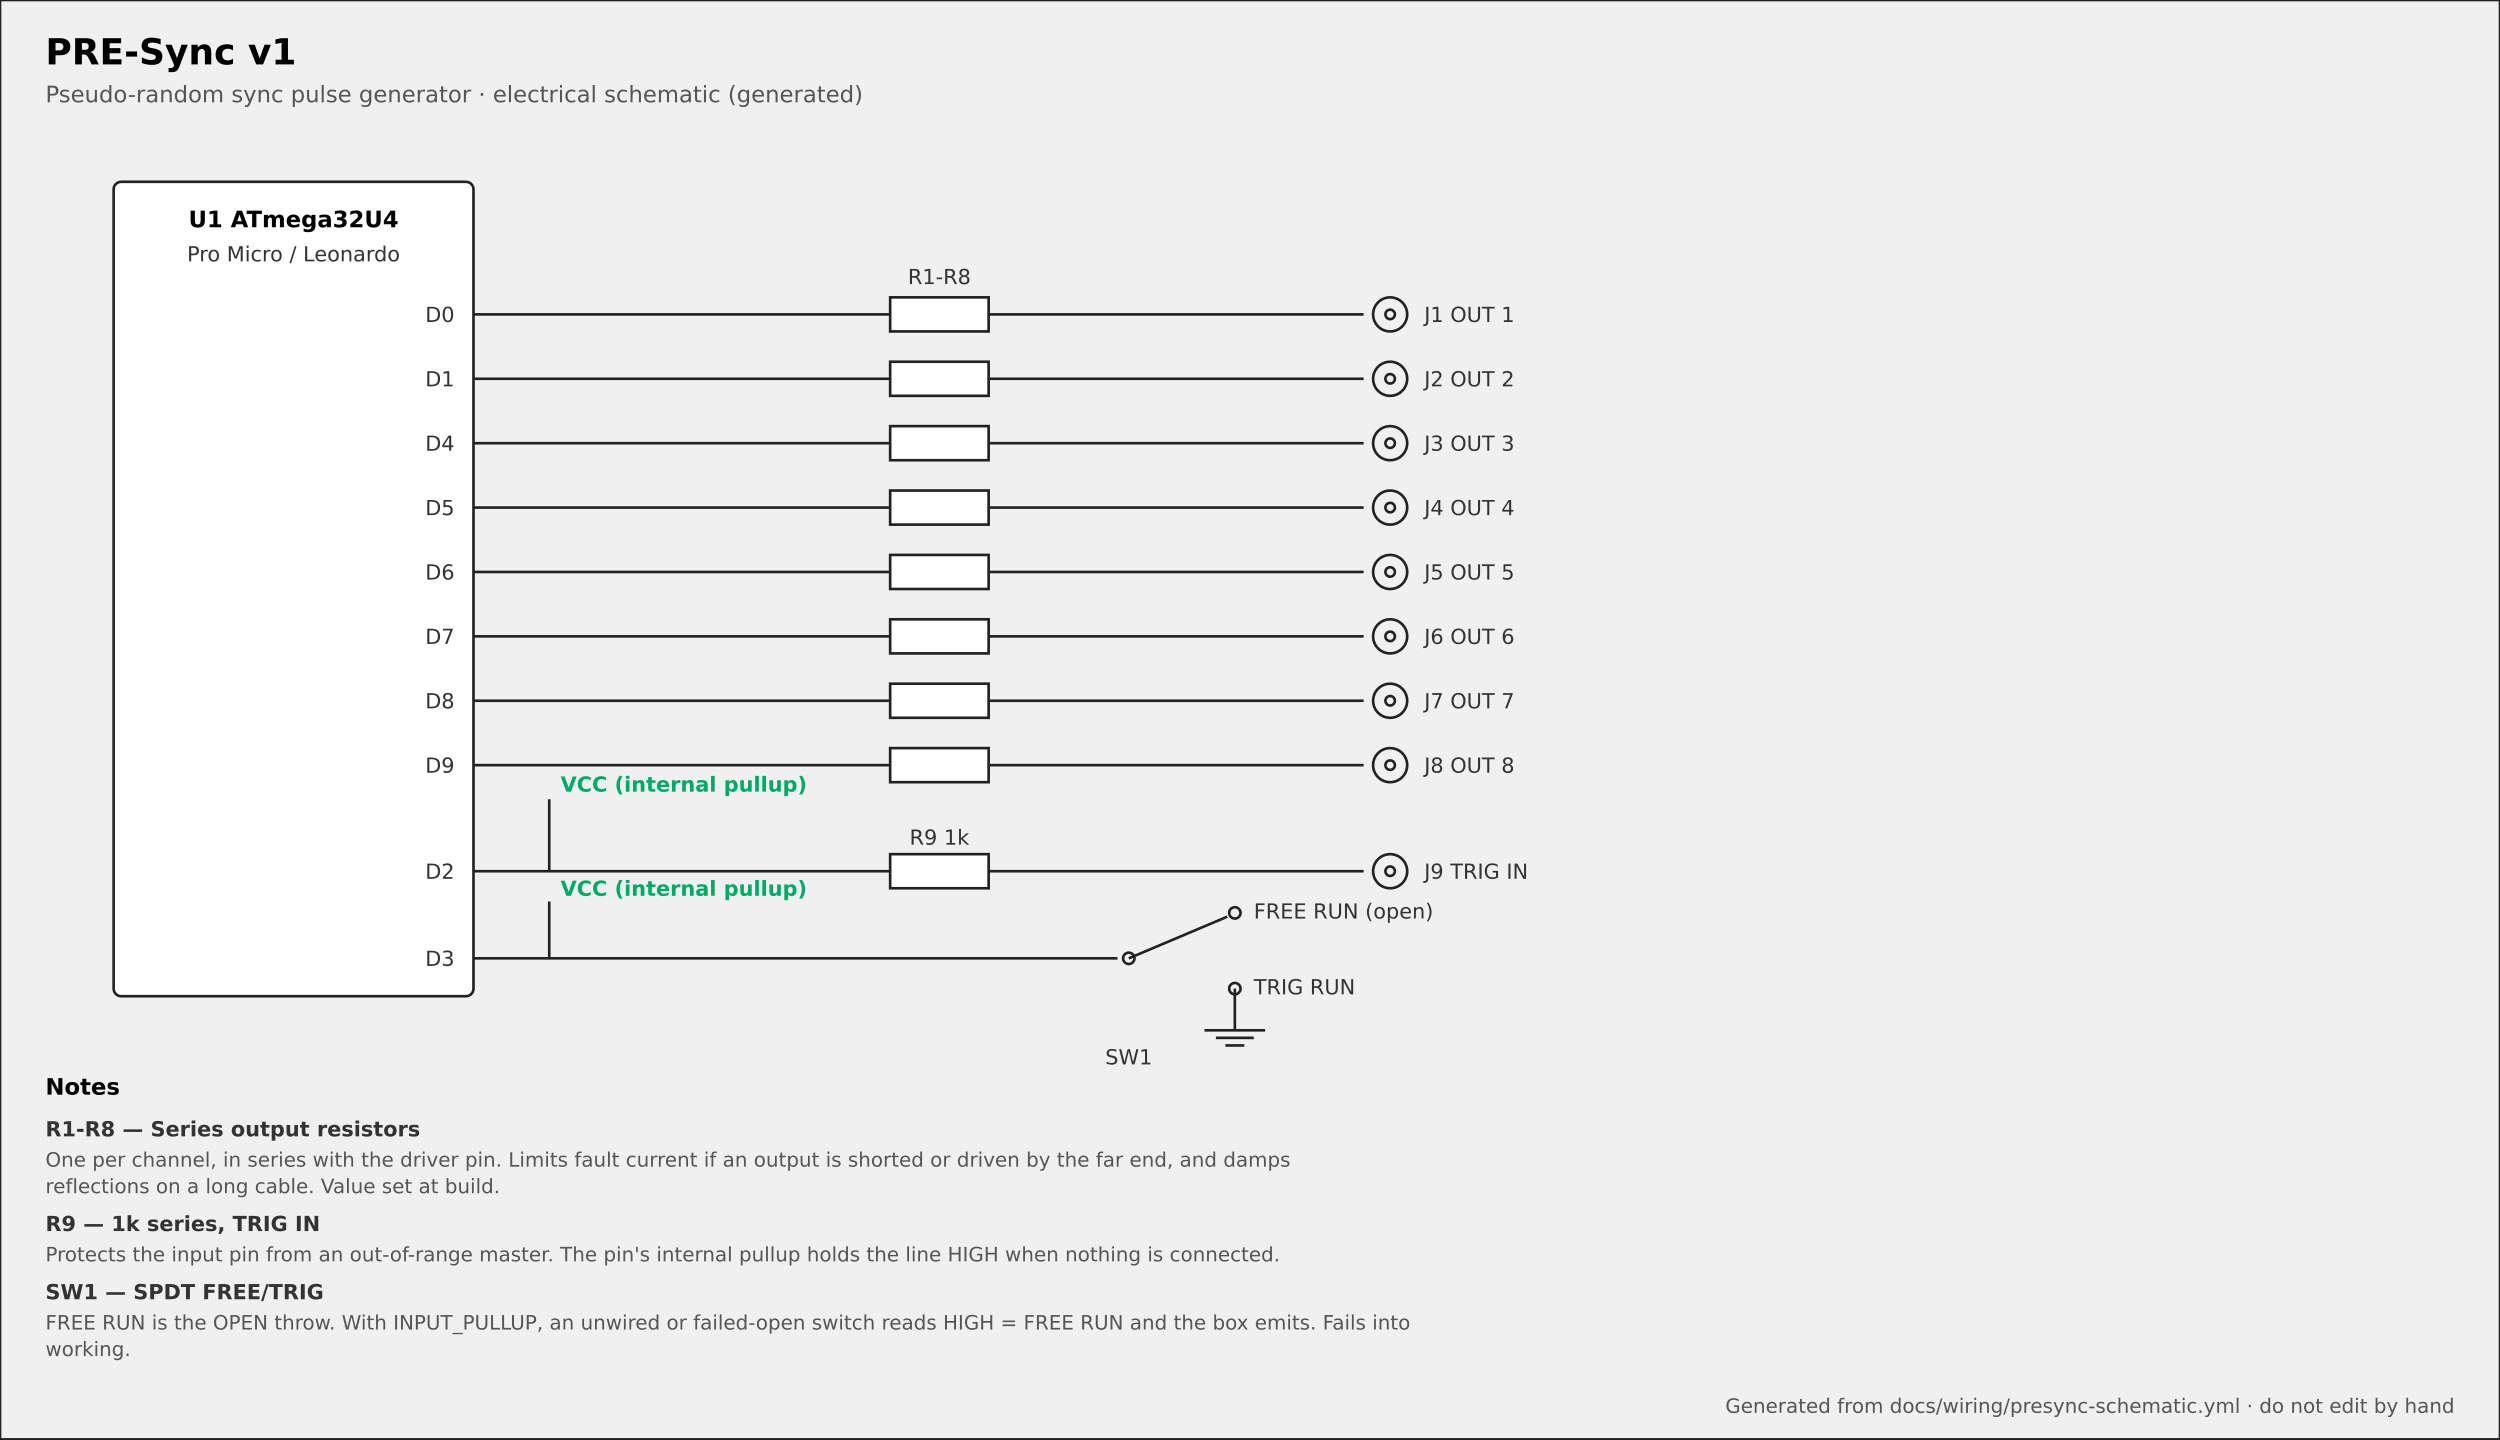
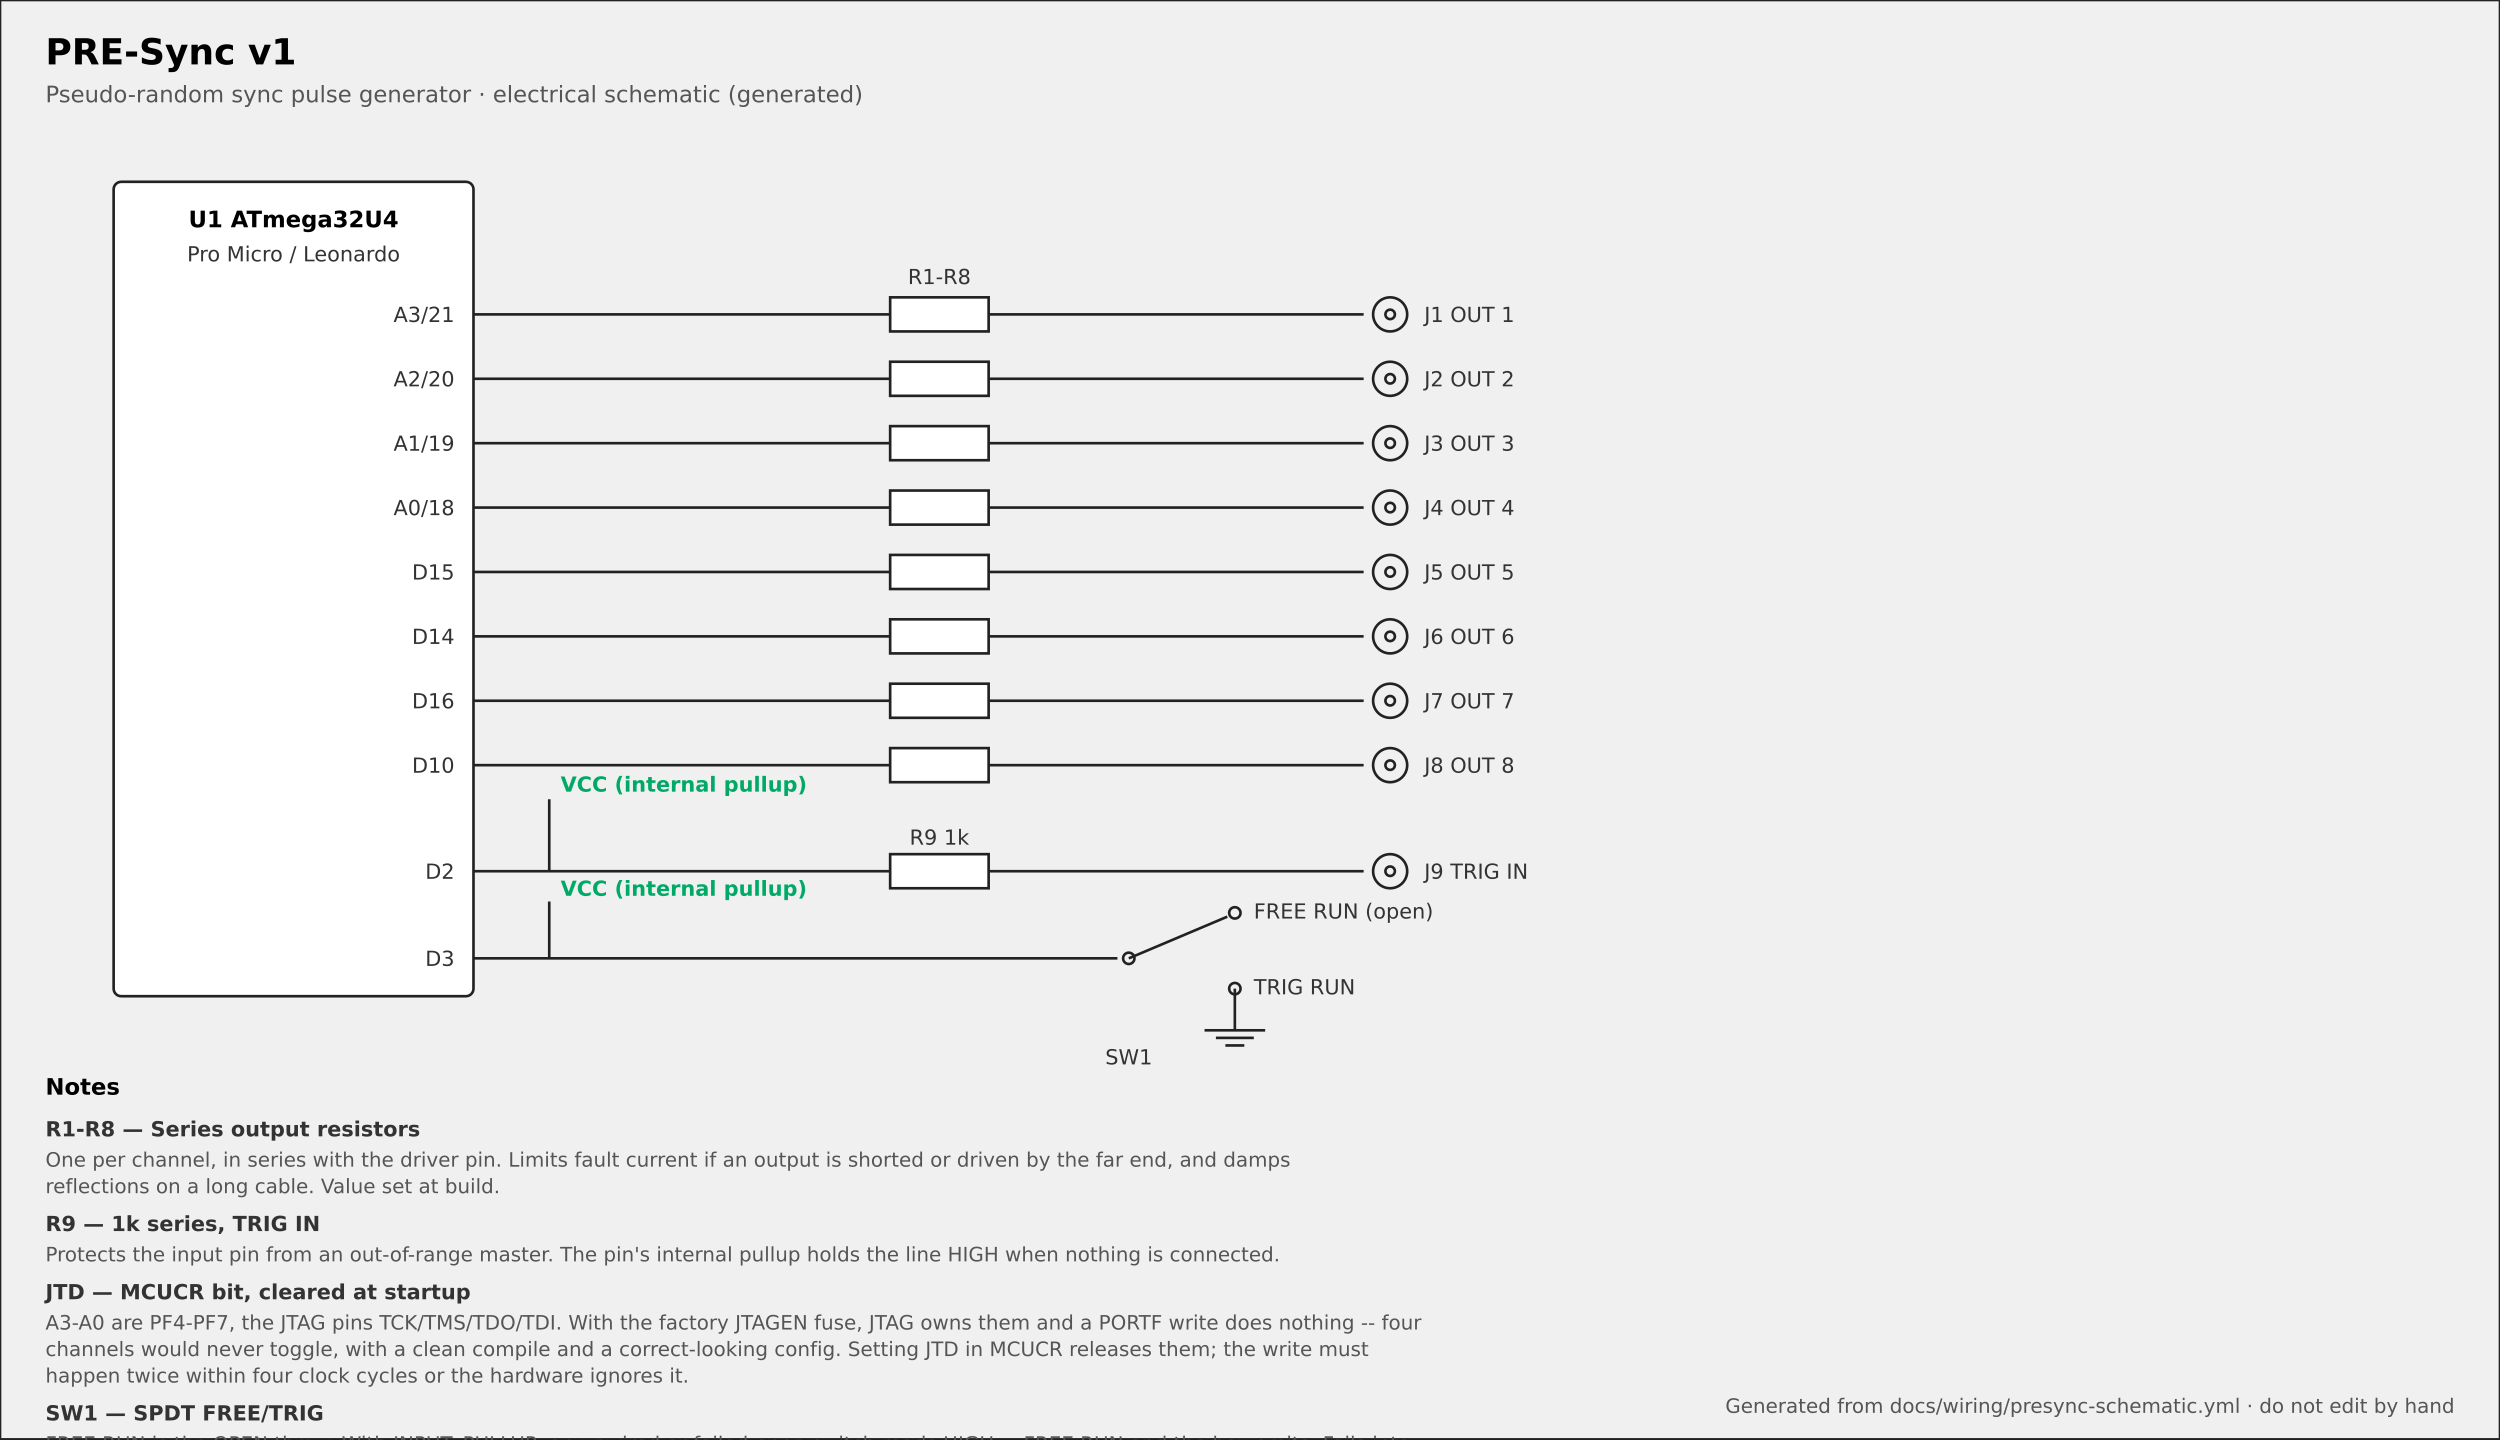
<svg xmlns="http://www.w3.org/2000/svg" width="1320" height="760" viewBox="0 0 1320 760">
  <style>text{font-family:DejaVu Sans, Helvetica, Arial, sans-serif;}.t{font-size:19px;font-weight:600;}.s{font-size:12px;fill:#555;}.lbl{font-size:12px;}.pin{font-size:11px;fill:#333;}.note{font-size:10.5px;fill:#555;}.net{font-size:11px;fill:#0a6;font-weight:600;}line,path,rect,circle{stroke:#222;fill:none;stroke-width:1.4;}rect.box{fill:#fff;}</style>
  <rect x="0" y="0" width="1320" height="760" fill="#fff" stroke="none" />
  <text class="t" x="24" y="34">PRE-Sync v1</text>
  <text class="s" x="24" y="54">Pseudo-random sync pulse generator · electrical schematic (generated)</text>
  <rect class="box" x="60" y="96" width="190" height="430" rx="4" />
  <text class="lbl" x="155.0" y="120" text-anchor="middle" font-weight="600">U1  ATmega32U4</text>
  <text class="pin" x="155.0" y="138" text-anchor="middle">Pro Micro / Leonardo</text>
-   <text class="pin" x="240" y="170" text-anchor="end">D0</text>
+   <text class="pin" x="240" y="170" text-anchor="end">A3/21</text>
  <line x1="250" y1="166" x2="470" y2="166" />
  <rect class="box" x="470" y="157" width="52" height="18" />
  <line x1="522" y1="166" x2="720" y2="166" />
  <circle cx="734" cy="166" r="9" />
  <circle cx="734" cy="166" r="2.5" fill="#222" />
  <text class="pin" x="752" y="170">J1  OUT 1</text>
-   <text class="pin" x="240" y="204" text-anchor="end">D1</text>
+   <text class="pin" x="240" y="204" text-anchor="end">A2/20</text>
  <line x1="250" y1="200" x2="470" y2="200" />
  <rect class="box" x="470" y="191" width="52" height="18" />
  <line x1="522" y1="200" x2="720" y2="200" />
  <circle cx="734" cy="200" r="9" />
  <circle cx="734" cy="200" r="2.5" fill="#222" />
  <text class="pin" x="752" y="204">J2  OUT 2</text>
-   <text class="pin" x="240" y="238" text-anchor="end">D4</text>
+   <text class="pin" x="240" y="238" text-anchor="end">A1/19</text>
  <line x1="250" y1="234" x2="470" y2="234" />
  <rect class="box" x="470" y="225" width="52" height="18" />
  <line x1="522" y1="234" x2="720" y2="234" />
  <circle cx="734" cy="234" r="9" />
  <circle cx="734" cy="234" r="2.5" fill="#222" />
  <text class="pin" x="752" y="238">J3  OUT 3</text>
-   <text class="pin" x="240" y="272" text-anchor="end">D5</text>
+   <text class="pin" x="240" y="272" text-anchor="end">A0/18</text>
  <line x1="250" y1="268" x2="470" y2="268" />
  <rect class="box" x="470" y="259" width="52" height="18" />
  <line x1="522" y1="268" x2="720" y2="268" />
  <circle cx="734" cy="268" r="9" />
  <circle cx="734" cy="268" r="2.5" fill="#222" />
  <text class="pin" x="752" y="272">J4  OUT 4</text>
-   <text class="pin" x="240" y="306" text-anchor="end">D6</text>
+   <text class="pin" x="240" y="306" text-anchor="end">D15</text>
  <line x1="250" y1="302" x2="470" y2="302" />
  <rect class="box" x="470" y="293" width="52" height="18" />
  <line x1="522" y1="302" x2="720" y2="302" />
  <circle cx="734" cy="302" r="9" />
  <circle cx="734" cy="302" r="2.5" fill="#222" />
  <text class="pin" x="752" y="306">J5  OUT 5</text>
-   <text class="pin" x="240" y="340" text-anchor="end">D7</text>
+   <text class="pin" x="240" y="340" text-anchor="end">D14</text>
  <line x1="250" y1="336" x2="470" y2="336" />
  <rect class="box" x="470" y="327" width="52" height="18" />
  <line x1="522" y1="336" x2="720" y2="336" />
  <circle cx="734" cy="336" r="9" />
  <circle cx="734" cy="336" r="2.5" fill="#222" />
  <text class="pin" x="752" y="340">J6  OUT 6</text>
-   <text class="pin" x="240" y="374" text-anchor="end">D8</text>
+   <text class="pin" x="240" y="374" text-anchor="end">D16</text>
  <line x1="250" y1="370" x2="470" y2="370" />
  <rect class="box" x="470" y="361" width="52" height="18" />
  <line x1="522" y1="370" x2="720" y2="370" />
  <circle cx="734" cy="370" r="9" />
  <circle cx="734" cy="370" r="2.5" fill="#222" />
  <text class="pin" x="752" y="374">J7  OUT 7</text>
-   <text class="pin" x="240" y="408" text-anchor="end">D9</text>
+   <text class="pin" x="240" y="408" text-anchor="end">D10</text>
  <line x1="250" y1="404" x2="470" y2="404" />
  <rect class="box" x="470" y="395" width="52" height="18" />
  <line x1="522" y1="404" x2="720" y2="404" />
  <circle cx="734" cy="404" r="9" />
  <circle cx="734" cy="404" r="2.5" fill="#222" />
  <text class="pin" x="752" y="408">J8  OUT 8</text>
  <text class="pin" x="496" y="150" text-anchor="middle">R1-R8</text>
  <text class="pin" x="240" y="464" text-anchor="end">D2</text>
  <line x1="250" y1="460" x2="470" y2="460" />
  <rect class="box" x="470" y="451" width="52" height="18" />
  <text class="pin" x="496" y="446" text-anchor="middle">R9 1k</text>
  <line x1="522" y1="460" x2="720" y2="460" />
  <circle cx="734" cy="460" r="9" />
  <circle cx="734" cy="460" r="2.5" fill="#222" />
  <text class="pin" x="752" y="464">J9  TRIG IN</text>
  <line x1="290" y1="460" x2="290" y2="422" />
  <text class="net" x="296" y="418">VCC (internal pullup)</text>
  <text class="pin" x="240" y="510" text-anchor="end">D3</text>
  <line x1="250" y1="506" x2="590" y2="506" />
  <circle cx="596" cy="506" r="3" fill="#222" />
  <line x1="596" y1="506" x2="648" y2="484" />
  <circle cx="652" cy="482" r="3" fill="#fff" />
  <text class="pin" x="662" y="485">FREE RUN (open)</text>
  <circle cx="652" cy="522" r="3" fill="#222" />
  <line x1="652" y1="522" x2="652" y2="544" />
  <text class="pin" x="662" y="525">TRIG RUN</text>
  <line x1="636" y1="544" x2="668" y2="544" />
  <line x1="642" y1="548" x2="662" y2="548" />
  <line x1="647" y1="552" x2="657" y2="552" />
  <line x1="290" y1="506" x2="290" y2="476" />
  <text class="net" x="296" y="473">VCC (internal pullup)</text>
  <text class="pin" x="596" y="562" text-anchor="middle">SW1</text>
  <text class="lbl" x="24" y="578" font-weight="600">Notes</text>
  <text class="pin" x="24" y="600" font-weight="600">R1-R8 — Series output resistors</text>
  <text class="note" x="24" y="616">One per channel, in series with the driver pin. Limits fault current if an output is shorted or driven by the far end, and damps</text>
  <text class="note" x="24" y="630">reflections on a long cable. Value set at build.</text>
  <text class="pin" x="24" y="650" font-weight="600">R9 — 1k series, TRIG IN</text>
  <text class="note" x="24" y="666">Protects the input pin from an out-of-range master. The pin's internal pullup holds the line HIGH when nothing is connected.</text>
-   <text class="pin" x="24" y="686" font-weight="600">SW1 — SPDT FREE/TRIG</text>
-   <text class="note" x="24" y="702">FREE RUN is the OPEN throw. With INPUT_PULLUP, an unwired or failed-open switch reads HIGH = FREE RUN and the box emits. Fails into</text>
-   <text class="note" x="24" y="716">working.</text>
+   <text class="pin" x="24" y="686" font-weight="600">JTD — MCUCR bit, cleared at startup</text>
+   <text class="note" x="24" y="702">A3-A0 are PF4-PF7, the JTAG pins TCK/TMS/TDO/TDI. With the factory JTAGEN fuse, JTAG owns them and a PORTF write does nothing -- four</text>
+   <text class="note" x="24" y="716">channels would never toggle, with a clean compile and a correct-looking config. Setting JTD in MCUCR releases them; the write must</text>
+   <text class="note" x="24" y="730">happen twice within four clock cycles or the hardware ignores it.</text>
+   <text class="pin" x="24" y="750" font-weight="600">SW1 — SPDT FREE/TRIG</text>
+   <text class="note" x="24" y="766">FREE RUN is the OPEN throw. With INPUT_PULLUP, an unwired or failed-open switch reads HIGH = FREE RUN and the box emits. Fails into</text>
+   <text class="note" x="24" y="780">working.</text>
  <text class="note" x="1296" y="746" text-anchor="end">Generated from docs/wiring/presync-schematic.yml · do not edit by hand</text>
</svg>
